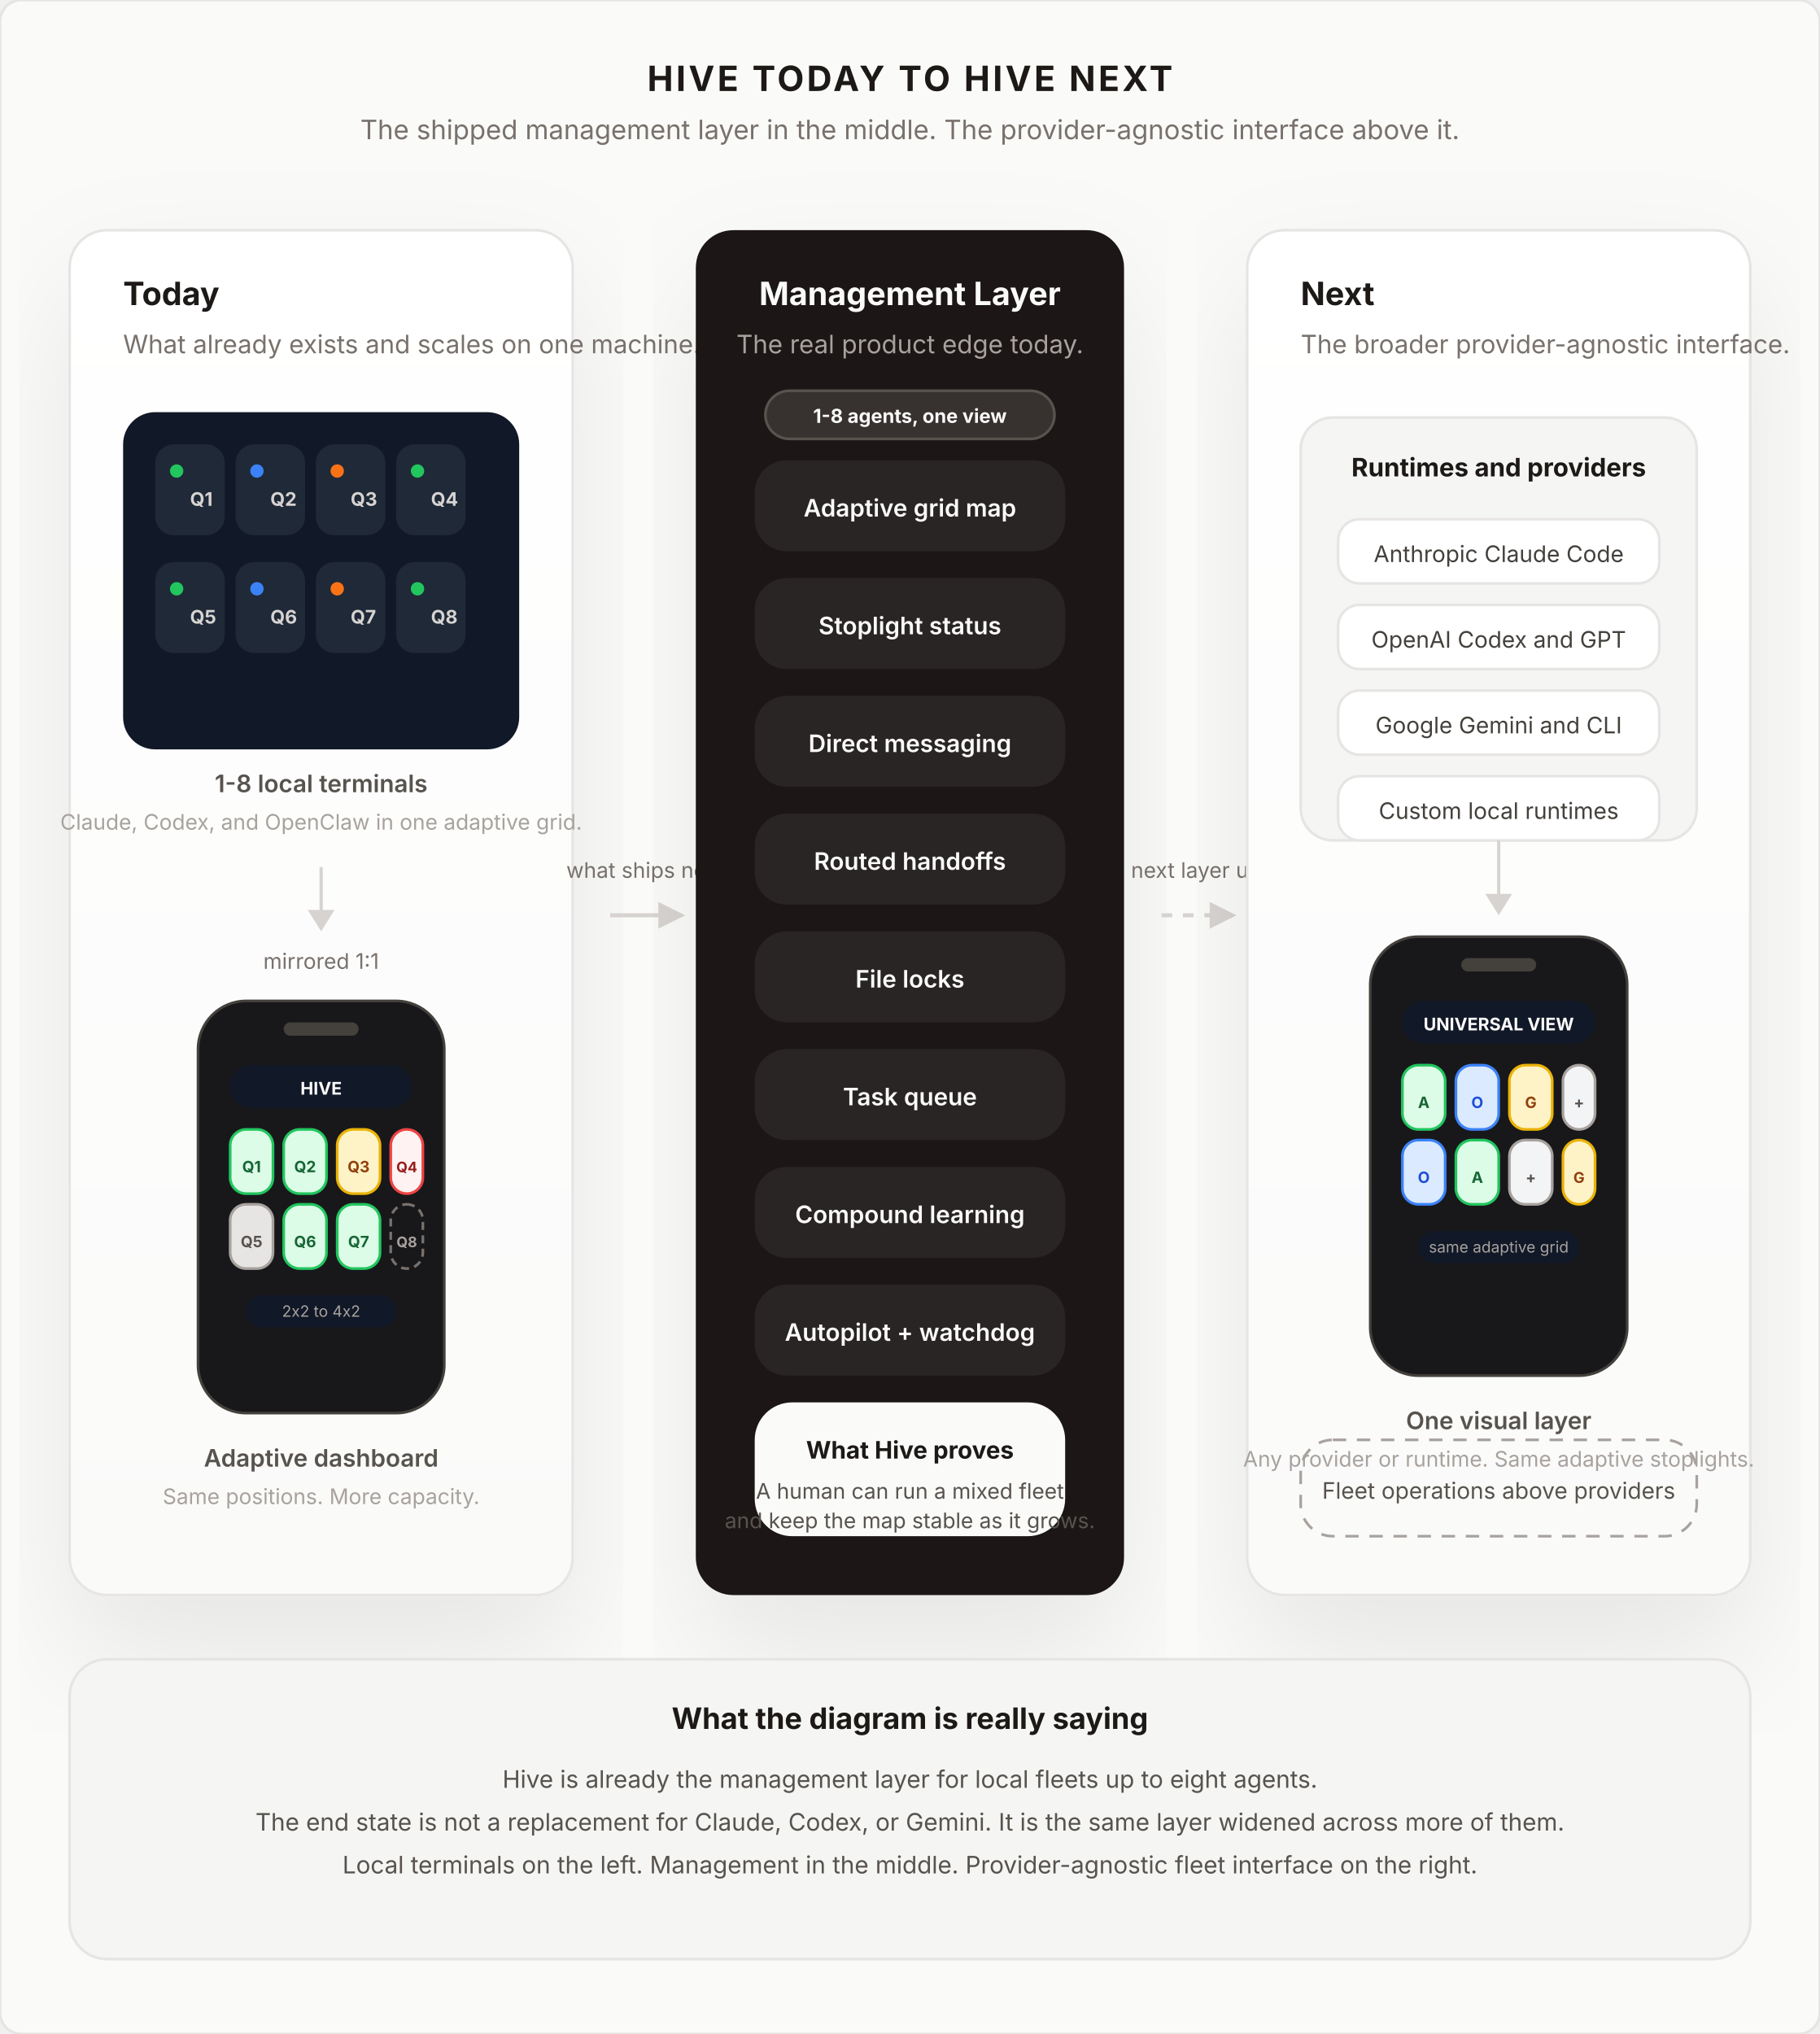
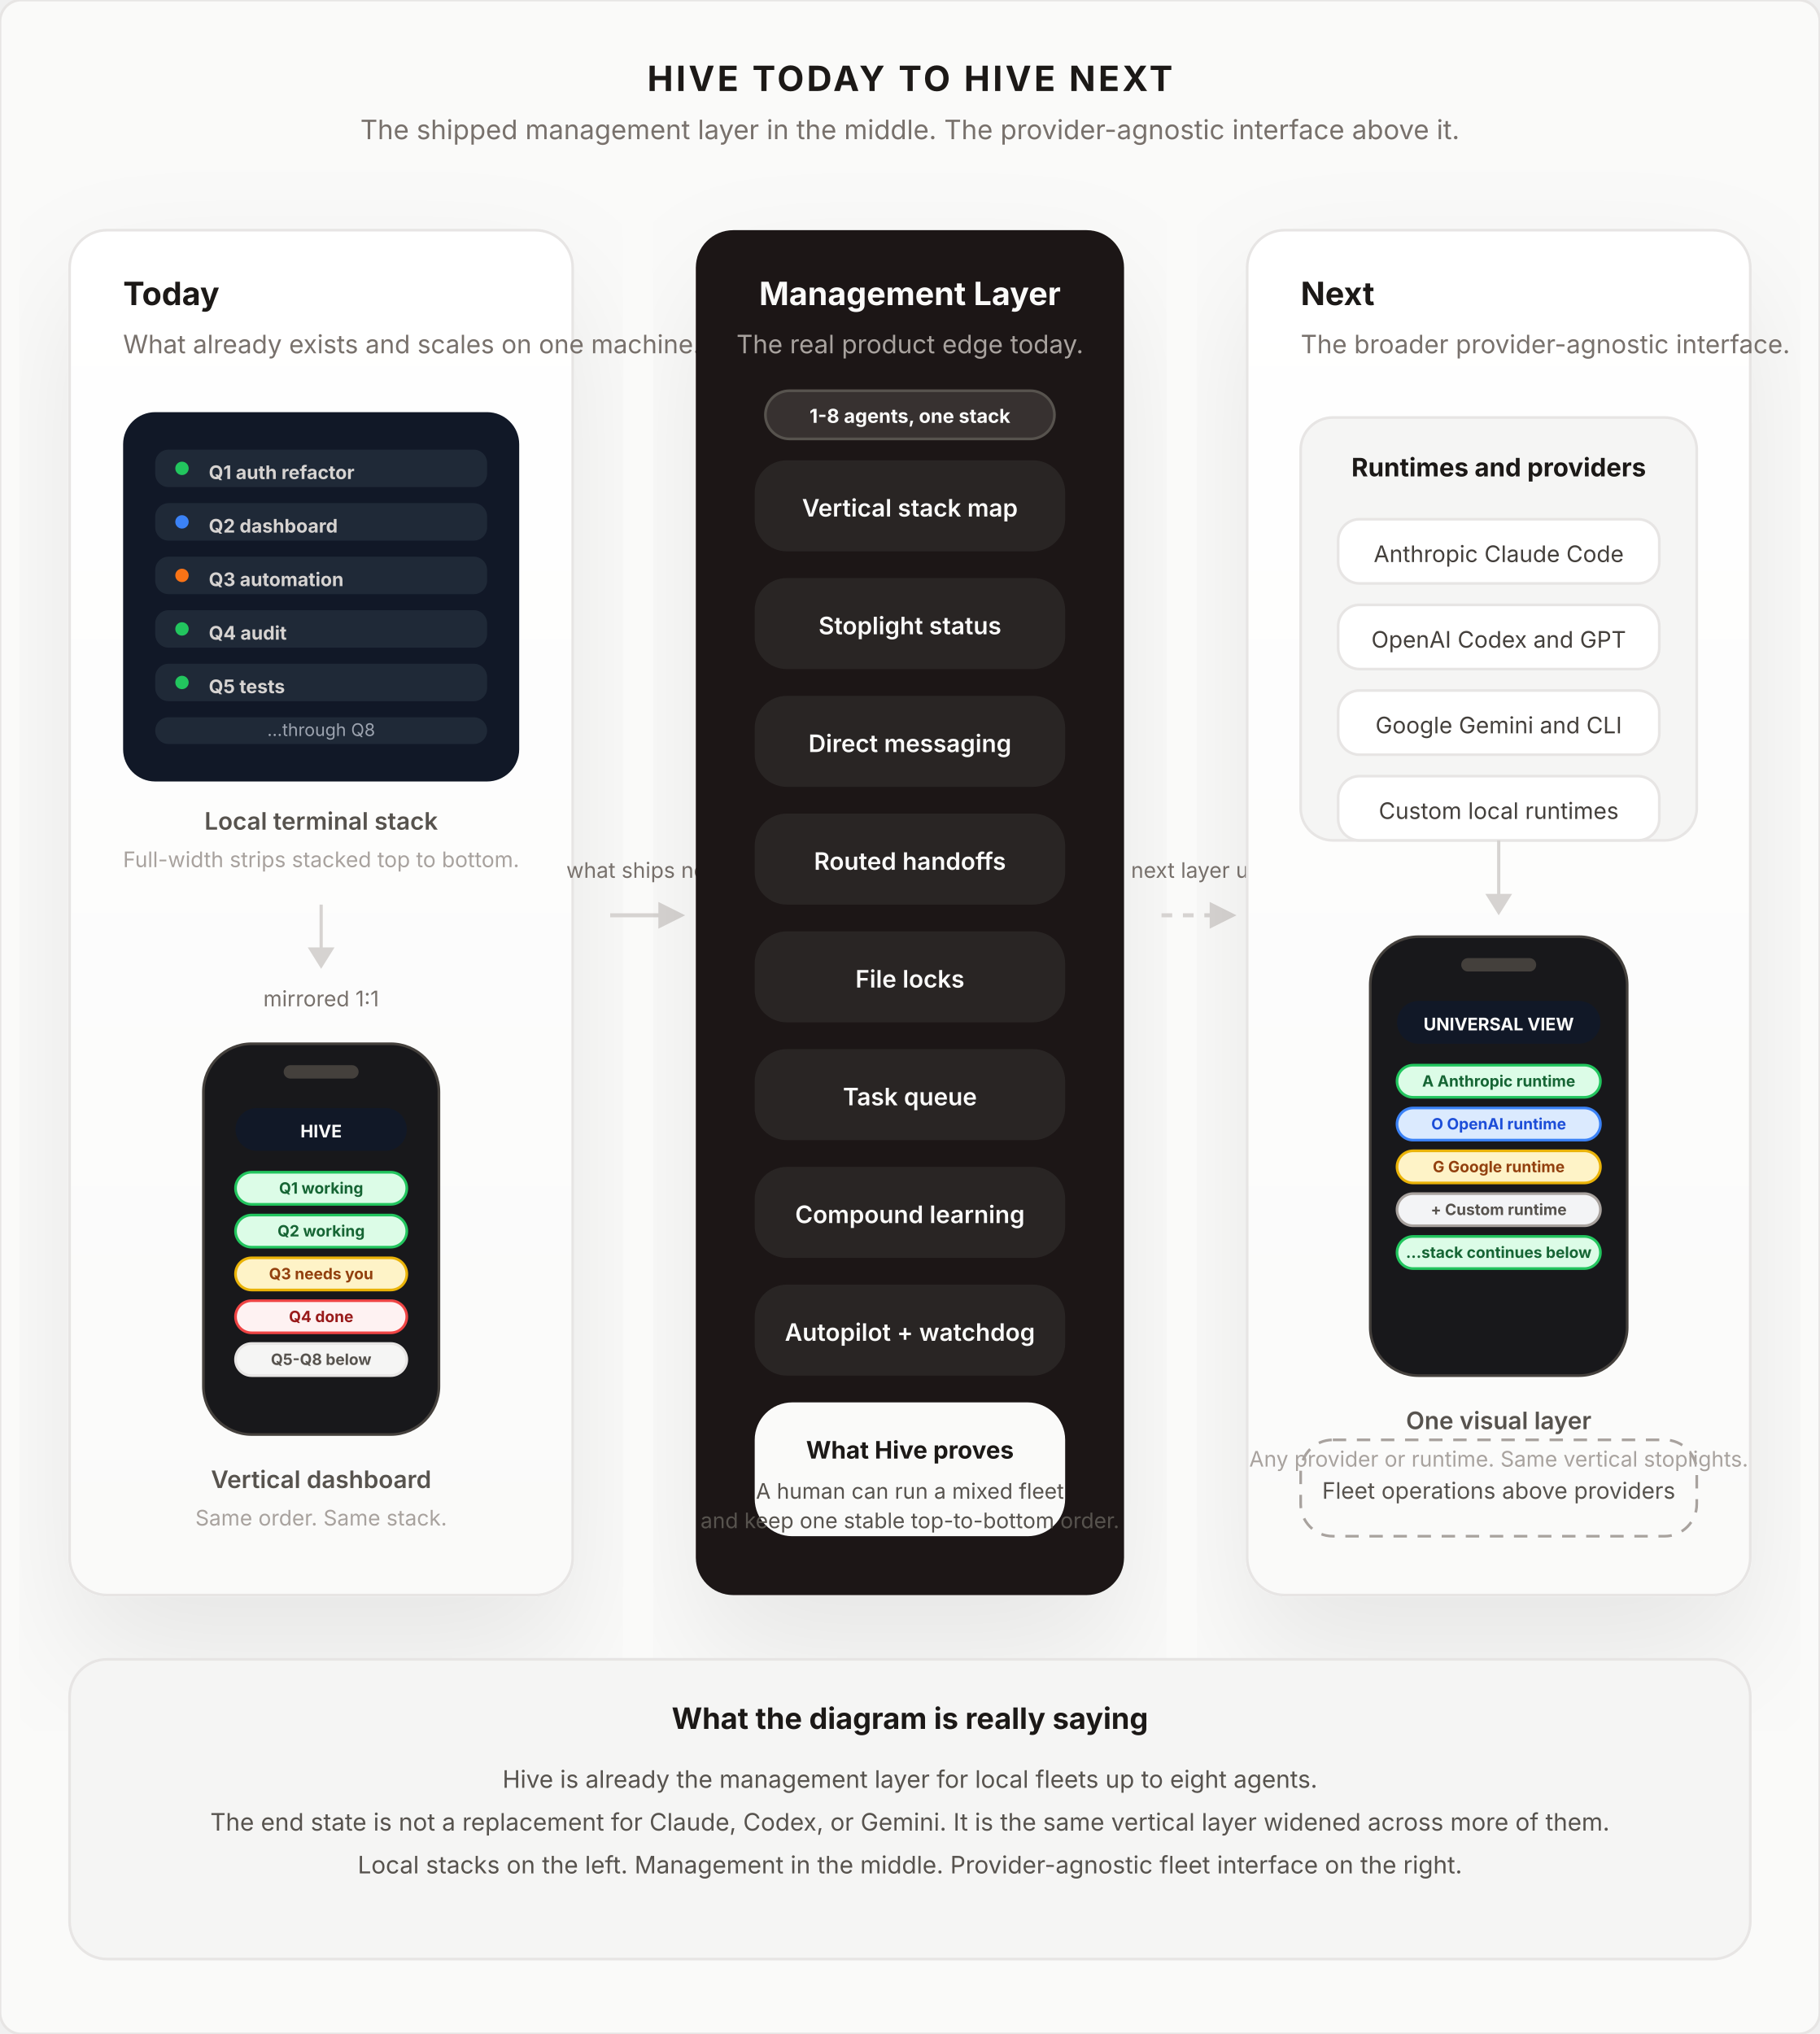
<svg xmlns="http://www.w3.org/2000/svg" viewBox="0 0 680 760" fill="none">
  <defs>
    <filter id="shadow">
      <feDropShadow dx="0" dy="10" stdDeviation="18" flood-color="#000" flood-opacity="0.12" />
      <feDropShadow dx="0" dy="22" stdDeviation="24" flood-color="#000" flood-opacity="0.08" />
    </filter>
    <linearGradient id="soft" x1="0" y1="0" x2="0" y2="1">
      <stop offset="0%" stop-color="#ffffff" />
      <stop offset="100%" stop-color="#fafaf9" />
    </linearGradient>
  </defs>
  <style>
    text { font-family: -apple-system, BlinkMacSystemFont, 'Segoe UI', sans-serif; }
  </style>
  <rect width="680" height="760" rx="8" fill="#fafaf9" stroke="#e7e5e4" stroke-width="1" />
  <text x="340" y="34" text-anchor="middle" font-size="13" font-weight="700" fill="#1c1917" letter-spacing="0.08em">HIVE TODAY TO HIVE NEXT</text>
  <text x="340" y="52" text-anchor="middle" font-size="10" fill="#78716c">The shipped management layer in the middle. The provider-agnostic interface above it.</text>
  <rect x="26" y="86" width="188" height="510" rx="14" fill="url(#soft)" stroke="#e7e5e4" stroke-width="1" filter="url(#shadow)" />
  <text x="46" y="114" font-size="12" font-weight="700" fill="#1c1917">Today</text>
  <text x="46" y="132" font-size="9.5" fill="#78716c">What already exists and scales on one machine.</text>
-   <rect x="46" y="154" width="148" height="126" rx="12" fill="#111827" />
-   <rect x="58" y="166" width="26" height="34" rx="7" fill="#1f2937" />
-   <circle cx="66" cy="176" r="2.5" fill="#22c55e" />
-   <text x="71" y="189" font-size="7" font-weight="700" fill="#d6d3d1">Q1</text>
-   <rect x="88" y="166" width="26" height="34" rx="7" fill="#1f2937" />
-   <circle cx="96" cy="176" r="2.5" fill="#3b82f6" />
-   <text x="101" y="189" font-size="7" font-weight="700" fill="#d6d3d1">Q2</text>
-   <rect x="118" y="166" width="26" height="34" rx="7" fill="#1f2937" />
-   <circle cx="126" cy="176" r="2.5" fill="#f97316" />
-   <text x="131" y="189" font-size="7" font-weight="700" fill="#d6d3d1">Q3</text>
-   <rect x="148" y="166" width="26" height="34" rx="7" fill="#1f2937" />
-   <circle cx="156" cy="176" r="2.5" fill="#22c55e" />
-   <text x="161" y="189" font-size="7" font-weight="700" fill="#d6d3d1">Q4</text>
-   <rect x="58" y="210" width="26" height="34" rx="7" fill="#1f2937" />
-   <circle cx="66" cy="220" r="2.5" fill="#22c55e" />
-   <text x="71" y="233" font-size="7" font-weight="700" fill="#d6d3d1">Q5</text>
-   <rect x="88" y="210" width="26" height="34" rx="7" fill="#1f2937" />
-   <circle cx="96" cy="220" r="2.5" fill="#3b82f6" />
-   <text x="101" y="233" font-size="7" font-weight="700" fill="#d6d3d1">Q6</text>
-   <rect x="118" y="210" width="26" height="34" rx="7" fill="#1f2937" />
-   <circle cx="126" cy="220" r="2.5" fill="#f97316" />
-   <text x="131" y="233" font-size="7" font-weight="700" fill="#d6d3d1">Q7</text>
-   <rect x="148" y="210" width="26" height="34" rx="7" fill="#1f2937" />
-   <circle cx="156" cy="220" r="2.5" fill="#22c55e" />
-   <text x="161" y="233" font-size="7" font-weight="700" fill="#d6d3d1">Q8</text>
-   <text x="120" y="296" text-anchor="middle" font-size="9" font-weight="600" fill="#57534e">1-8 local terminals</text>
-   <text x="120" y="310" text-anchor="middle" font-size="8" fill="#a8a29e">Claude, Codex, and OpenClaw in one adaptive grid.</text>
-   <line x1="120" y1="324" x2="120" y2="344" stroke="#d6d3d1" stroke-width="1.2" />
-   <polygon points="115,340 120,348 125,340" fill="#d6d3d1" />
-   <text x="120" y="362" text-anchor="middle" font-size="8" fill="#78716c">mirrored 1:1</text>
-   <rect x="74" y="374" width="92" height="154" rx="18" fill="#18181b" stroke="#44403c" stroke-width="1" />
-   <rect x="106" y="382" width="28" height="5" rx="2.5" fill="#44403c" />
-   <rect x="86" y="398" width="68" height="16" rx="8" fill="#111827" />
-   <text x="120" y="409" text-anchor="middle" font-size="6.5" font-weight="700" fill="#fafaf9">HIVE</text>
-   <rect x="86" y="422" width="16" height="24" rx="6" fill="#dcfce7" stroke="#22c55e" stroke-width="1" />
-   <text x="94" y="438" text-anchor="middle" font-size="5.8" font-weight="700" fill="#166534">Q1</text>
-   <rect x="106" y="422" width="16" height="24" rx="6" fill="#dcfce7" stroke="#22c55e" stroke-width="1" />
-   <text x="114" y="438" text-anchor="middle" font-size="5.8" font-weight="700" fill="#166534">Q2</text>
-   <rect x="126" y="422" width="16" height="24" rx="6" fill="#fef3c7" stroke="#eab308" stroke-width="1" />
-   <text x="134" y="438" text-anchor="middle" font-size="5.8" font-weight="700" fill="#92400e">Q3</text>
-   <rect x="146" y="422" width="12" height="24" rx="6" fill="#fef2f2" stroke="#ef4444" stroke-width="1" />
-   <text x="152" y="438" text-anchor="middle" font-size="5.4" font-weight="700" fill="#991b1b">Q4</text>
-   <rect x="86" y="450" width="16" height="24" rx="6" fill="#e7e5e4" stroke="#a8a29e" stroke-width="1" />
-   <text x="94" y="466" text-anchor="middle" font-size="5.8" font-weight="700" fill="#57534e">Q5</text>
-   <rect x="106" y="450" width="16" height="24" rx="6" fill="#dcfce7" stroke="#22c55e" stroke-width="1" />
-   <text x="114" y="466" text-anchor="middle" font-size="5.8" font-weight="700" fill="#166534">Q6</text>
-   <rect x="126" y="450" width="16" height="24" rx="6" fill="#dcfce7" stroke="#22c55e" stroke-width="1" />
-   <text x="134" y="466" text-anchor="middle" font-size="5.8" font-weight="700" fill="#166534">Q7</text>
-   <rect x="146" y="450" width="12" height="24" rx="6" fill="none" stroke="#78716c" stroke-width="1" stroke-dasharray="3 2" />
-   <text x="152" y="466" text-anchor="middle" font-size="5.4" font-weight="700" fill="#a8a29e">Q8</text>
-   <rect x="92" y="484" width="56" height="12" rx="6" fill="#111827" />
-   <text x="120" y="492" text-anchor="middle" font-size="5.8" fill="#a8a29e">2x2 to 4x2</text>
-   <text x="120" y="548" text-anchor="middle" font-size="9" font-weight="600" fill="#57534e">Adaptive dashboard</text>
-   <text x="120" y="562" text-anchor="middle" font-size="8" fill="#a8a29e">Same positions. More capacity.</text>
+   <rect x="46" y="154" width="148" height="138" rx="12" fill="#111827" />
+   <rect x="58" y="168" width="124" height="14" rx="5" fill="#1f2937" />
+   <circle cx="68" cy="175" r="2.5" fill="#22c55e" />
+   <text x="78" y="179" font-size="7" font-weight="700" fill="#d6d3d1">Q1  auth refactor</text>
+   <rect x="58" y="188" width="124" height="14" rx="5" fill="#1f2937" />
+   <circle cx="68" cy="195" r="2.5" fill="#3b82f6" />
+   <text x="78" y="199" font-size="7" font-weight="700" fill="#d6d3d1">Q2  dashboard</text>
+   <rect x="58" y="208" width="124" height="14" rx="5" fill="#1f2937" />
+   <circle cx="68" cy="215" r="2.5" fill="#f97316" />
+   <text x="78" y="219" font-size="7" font-weight="700" fill="#d6d3d1">Q3  automation</text>
+   <rect x="58" y="228" width="124" height="14" rx="5" fill="#1f2937" />
+   <circle cx="68" cy="235" r="2.5" fill="#22c55e" />
+   <text x="78" y="239" font-size="7" font-weight="700" fill="#d6d3d1">Q4  audit</text>
+   <rect x="58" y="248" width="124" height="14" rx="5" fill="#1f2937" />
+   <circle cx="68" cy="255" r="2.5" fill="#22c55e" />
+   <text x="78" y="259" font-size="7" font-weight="700" fill="#d6d3d1">Q5  tests</text>
+   <rect x="58" y="268" width="124" height="10" rx="5" fill="#1f2937" />
+   <text x="120" y="275" text-anchor="middle" font-size="6.5" fill="#9ca3af">...through Q8</text>
+   <text x="120" y="310" text-anchor="middle" font-size="9" font-weight="600" fill="#57534e">Local terminal stack</text>
+   <text x="120" y="324" text-anchor="middle" font-size="8" fill="#a8a29e">Full-width strips stacked top to bottom.</text>
+   <line x1="120" y1="338" x2="120" y2="358" stroke="#d6d3d1" stroke-width="1.2" />
+   <polygon points="115,354 120,362 125,354" fill="#d6d3d1" />
+   <text x="120" y="376" text-anchor="middle" font-size="8" fill="#78716c">mirrored 1:1</text>
+   <rect x="76" y="390" width="88" height="146" rx="18" fill="#18181b" stroke="#44403c" stroke-width="1" />
+   <rect x="106" y="398" width="28" height="5" rx="2.5" fill="#44403c" />
+   <rect x="88" y="414" width="64" height="16" rx="8" fill="#111827" />
+   <text x="120" y="425" text-anchor="middle" font-size="6.5" font-weight="700" fill="#fafaf9">HIVE</text>
+   <rect x="88" y="438" width="64" height="12" rx="6" fill="#dcfce7" stroke="#22c55e" stroke-width="1" />
+   <text x="120" y="446" text-anchor="middle" font-size="5.8" font-weight="700" fill="#166534">Q1  working</text>
+   <rect x="88" y="454" width="64" height="12" rx="6" fill="#dcfce7" stroke="#22c55e" stroke-width="1" />
+   <text x="120" y="462" text-anchor="middle" font-size="5.8" font-weight="700" fill="#166534">Q2  working</text>
+   <rect x="88" y="470" width="64" height="12" rx="6" fill="#fef3c7" stroke="#eab308" stroke-width="1" />
+   <text x="120" y="478" text-anchor="middle" font-size="5.8" font-weight="700" fill="#92400e">Q3  needs you</text>
+   <rect x="88" y="486" width="64" height="12" rx="6" fill="#fef2f2" stroke="#ef4444" stroke-width="1" />
+   <text x="120" y="494" text-anchor="middle" font-size="5.8" font-weight="700" fill="#991b1b">Q4  done</text>
+   <rect x="88" y="502" width="64" height="12" rx="6" fill="#f5f5f4" stroke="#e7e5e4" stroke-width="1" />
+   <text x="120" y="510" text-anchor="middle" font-size="5.8" font-weight="700" fill="#57534e">Q5-Q8 below</text>
+   <text x="120" y="556" text-anchor="middle" font-size="9" font-weight="600" fill="#57534e">Vertical dashboard</text>
+   <text x="120" y="570" text-anchor="middle" font-size="8" fill="#a8a29e">Same order. Same stack.</text>
  <line x1="228" y1="342" x2="250" y2="342" stroke="#d6d3d1" stroke-width="1.5" />
  <polygon points="246,337 256,342 246,347" fill="#d6d3d1" />
  <text x="241" y="328" text-anchor="middle" font-size="8" fill="#78716c">what ships now</text>
  <rect x="260" y="86" width="160" height="510" rx="14" fill="#1c1917" filter="url(#shadow)" />
  <text x="340" y="114" text-anchor="middle" font-size="12" font-weight="700" fill="#fafaf9">Management Layer</text>
  <text x="340" y="132" text-anchor="middle" font-size="9.5" fill="#a8a29e">The real product edge today.</text>
  <rect x="286" y="146" width="108" height="18" rx="9" fill="#fafaf9" fill-opacity="0.12" stroke="#57534e" stroke-width="1" />
-   <text x="340" y="158" text-anchor="middle" font-size="7.2" font-weight="700" fill="#fafaf9">1-8 agents, one view</text>
+   <text x="340" y="158" text-anchor="middle" font-size="7.2" font-weight="700" fill="#fafaf9">1-8 agents, one stack</text>
  <rect x="282" y="172" width="116" height="34" rx="12" fill="#292524" />
-   <text x="340" y="193" text-anchor="middle" font-size="9" font-weight="600" fill="#fafaf9">Adaptive grid map</text>
+   <text x="340" y="193" text-anchor="middle" font-size="9" font-weight="600" fill="#fafaf9">Vertical stack map</text>
  <rect x="282" y="216" width="116" height="34" rx="12" fill="#292524" />
  <text x="340" y="237" text-anchor="middle" font-size="9" font-weight="600" fill="#fafaf9">Stoplight status</text>
  <rect x="282" y="260" width="116" height="34" rx="12" fill="#292524" />
  <text x="340" y="281" text-anchor="middle" font-size="9" font-weight="600" fill="#fafaf9">Direct messaging</text>
  <rect x="282" y="304" width="116" height="34" rx="12" fill="#292524" />
  <text x="340" y="325" text-anchor="middle" font-size="9" font-weight="600" fill="#fafaf9">Routed handoffs</text>
  <rect x="282" y="348" width="116" height="34" rx="12" fill="#292524" />
  <text x="340" y="369" text-anchor="middle" font-size="9" font-weight="600" fill="#fafaf9">File locks</text>
  <rect x="282" y="392" width="116" height="34" rx="12" fill="#292524" />
  <text x="340" y="413" text-anchor="middle" font-size="9" font-weight="600" fill="#fafaf9">Task queue</text>
  <rect x="282" y="436" width="116" height="34" rx="12" fill="#292524" />
  <text x="340" y="457" text-anchor="middle" font-size="9" font-weight="600" fill="#fafaf9">Compound learning</text>
  <rect x="282" y="480" width="116" height="34" rx="12" fill="#292524" />
  <text x="340" y="501" text-anchor="middle" font-size="9" font-weight="600" fill="#fafaf9">Autopilot + watchdog</text>
  <rect x="282" y="524" width="116" height="50" rx="14" fill="#fafaf9" />
  <text x="340" y="545" text-anchor="middle" font-size="9" font-weight="700" fill="#1c1917">What Hive proves</text>
  <text x="340" y="560" text-anchor="middle" font-size="8" fill="#57534e">A human can run a mixed fleet</text>
-   <text x="340" y="571" text-anchor="middle" font-size="8" fill="#57534e">and keep the map stable as it grows.</text>
+   <text x="340" y="571" text-anchor="middle" font-size="8" fill="#57534e">and keep one stable top-to-bottom order.</text>
  <line x1="434" y1="342" x2="456" y2="342" stroke="#d6d3d1" stroke-width="1.5" stroke-dasharray="4 4" />
  <polygon points="452,337 462,342 452,347" fill="#d6d3d1" />
  <text x="447" y="328" text-anchor="middle" font-size="8" fill="#78716c">next layer up</text>
  <rect x="466" y="86" width="188" height="510" rx="14" fill="url(#soft)" stroke="#e7e5e4" stroke-width="1" filter="url(#shadow)" />
  <text x="486" y="114" font-size="12" font-weight="700" fill="#1c1917">Next</text>
  <text x="486" y="132" font-size="9.5" fill="#78716c">The broader provider-agnostic interface.</text>
  <rect x="486" y="156" width="148" height="158" rx="12" fill="#f5f5f4" stroke="#e7e5e4" stroke-width="1" />
  <text x="560" y="178" text-anchor="middle" font-size="9.5" font-weight="700" fill="#1c1917">Runtimes and providers</text>
  <rect x="500" y="194" width="120" height="24" rx="8" fill="#ffffff" stroke="#e7e5e4" stroke-width="1" />
  <text x="560" y="210" text-anchor="middle" font-size="8.5" fill="#44403c">Anthropic  Claude Code</text>
  <rect x="500" y="226" width="120" height="24" rx="8" fill="#ffffff" stroke="#e7e5e4" stroke-width="1" />
  <text x="560" y="242" text-anchor="middle" font-size="8.5" fill="#44403c">OpenAI  Codex and GPT</text>
  <rect x="500" y="258" width="120" height="24" rx="8" fill="#ffffff" stroke="#e7e5e4" stroke-width="1" />
  <text x="560" y="274" text-anchor="middle" font-size="8.5" fill="#44403c">Google  Gemini and CLI</text>
  <rect x="500" y="290" width="120" height="24" rx="8" fill="#ffffff" stroke="#e7e5e4" stroke-width="1" />
  <text x="560" y="306" text-anchor="middle" font-size="8.5" fill="#44403c">Custom  local runtimes</text>
  <line x1="560" y1="314" x2="560" y2="338" stroke="#d6d3d1" stroke-width="1.2" />
  <polygon points="555,334 560,342 565,334" fill="#d6d3d1" />
  <rect x="512" y="350" width="96" height="164" rx="18" fill="#18181b" stroke="#44403c" stroke-width="1" />
  <rect x="546" y="358" width="28" height="5" rx="2.5" fill="#44403c" />
-   <rect x="524" y="374" width="72" height="16" rx="8" fill="#111827" />
+   <rect x="522" y="374" width="76" height="16" rx="8" fill="#111827" />
  <text x="560" y="385" text-anchor="middle" font-size="6.5" font-weight="700" fill="#fafaf9">UNIVERSAL VIEW</text>
-   <rect x="524" y="398" width="16" height="24" rx="6" fill="#dcfce7" stroke="#22c55e" stroke-width="1" />
-   <text x="532" y="414" text-anchor="middle" font-size="5.8" font-weight="700" fill="#166534">A</text>
-   <rect x="544" y="398" width="16" height="24" rx="6" fill="#dbeafe" stroke="#3b82f6" stroke-width="1" />
-   <text x="552" y="414" text-anchor="middle" font-size="5.8" font-weight="700" fill="#1d4ed8">O</text>
-   <rect x="564" y="398" width="16" height="24" rx="6" fill="#fef3c7" stroke="#eab308" stroke-width="1" />
-   <text x="572" y="414" text-anchor="middle" font-size="5.8" font-weight="700" fill="#92400e">G</text>
-   <rect x="584" y="398" width="12" height="24" rx="6" fill="#f3f4f6" stroke="#a8a29e" stroke-width="1" />
-   <text x="590" y="414" text-anchor="middle" font-size="5.8" font-weight="700" fill="#57534e">+</text>
-   <rect x="524" y="426" width="16" height="24" rx="6" fill="#dbeafe" stroke="#3b82f6" stroke-width="1" />
-   <text x="532" y="442" text-anchor="middle" font-size="5.8" font-weight="700" fill="#1d4ed8">O</text>
-   <rect x="544" y="426" width="16" height="24" rx="6" fill="#dcfce7" stroke="#22c55e" stroke-width="1" />
-   <text x="552" y="442" text-anchor="middle" font-size="5.8" font-weight="700" fill="#166534">A</text>
-   <rect x="564" y="426" width="16" height="24" rx="6" fill="#f3f4f6" stroke="#a8a29e" stroke-width="1" />
-   <text x="572" y="442" text-anchor="middle" font-size="5.8" font-weight="700" fill="#57534e">+</text>
-   <rect x="584" y="426" width="12" height="24" rx="6" fill="#fef3c7" stroke="#eab308" stroke-width="1" />
-   <text x="590" y="442" text-anchor="middle" font-size="5.6" font-weight="700" fill="#92400e">G</text>
-   <rect x="530" y="460" width="60" height="12" rx="6" fill="#111827" />
-   <text x="560" y="468" text-anchor="middle" font-size="5.8" fill="#a8a29e">same adaptive grid</text>
+   <rect x="522" y="398" width="76" height="12" rx="6" fill="#dcfce7" stroke="#22c55e" stroke-width="1" />
+   <text x="560" y="406" text-anchor="middle" font-size="5.8" font-weight="700" fill="#166534">A  Anthropic runtime</text>
+   <rect x="522" y="414" width="76" height="12" rx="6" fill="#dbeafe" stroke="#3b82f6" stroke-width="1" />
+   <text x="560" y="422" text-anchor="middle" font-size="5.8" font-weight="700" fill="#1d4ed8">O  OpenAI runtime</text>
+   <rect x="522" y="430" width="76" height="12" rx="6" fill="#fef3c7" stroke="#eab308" stroke-width="1" />
+   <text x="560" y="438" text-anchor="middle" font-size="5.8" font-weight="700" fill="#92400e">G  Google runtime</text>
+   <rect x="522" y="446" width="76" height="12" rx="6" fill="#f3f4f6" stroke="#a8a29e" stroke-width="1" />
+   <text x="560" y="454" text-anchor="middle" font-size="5.8" font-weight="700" fill="#57534e">+  Custom runtime</text>
+   <rect x="522" y="462" width="76" height="12" rx="6" fill="#dcfce7" stroke="#22c55e" stroke-width="1" />
+   <text x="560" y="470" text-anchor="middle" font-size="5.8" font-weight="700" fill="#166534">...stack continues below</text>
  <text x="560" y="534" text-anchor="middle" font-size="9" font-weight="600" fill="#57534e">One visual layer</text>
-   <text x="560" y="548" text-anchor="middle" font-size="8" fill="#a8a29e">Any provider or runtime. Same adaptive stoplights.</text>
+   <text x="560" y="548" text-anchor="middle" font-size="8" fill="#a8a29e">Any provider or runtime. Same vertical stoplights.</text>
  <rect x="486" y="538" width="148" height="36" rx="12" fill="none" stroke="#a8a29e" stroke-width="1" stroke-dasharray="5 4" />
  <text x="560" y="560" text-anchor="middle" font-size="8.5" fill="#57534e">Fleet operations above providers</text>
  <rect x="26" y="620" width="628" height="112" rx="14" fill="#f5f5f4" stroke="#e7e5e4" stroke-width="1" />
  <text x="340" y="646" text-anchor="middle" font-size="11" font-weight="700" fill="#1c1917">What the diagram is really saying</text>
  <text x="340" y="668" text-anchor="middle" font-size="9" fill="#57534e">Hive is already the management layer for local fleets up to eight agents.</text>
-   <text x="340" y="684" text-anchor="middle" font-size="9" fill="#57534e">The end state is not a replacement for Claude, Codex, or Gemini. It is the same layer widened across more of them.</text>
-   <text x="340" y="700" text-anchor="middle" font-size="9" fill="#57534e">Local terminals on the left. Management in the middle. Provider-agnostic fleet interface on the right.</text>
+   <text x="340" y="684" text-anchor="middle" font-size="9" fill="#57534e">The end state is not a replacement for Claude, Codex, or Gemini. It is the same vertical layer widened across more of them.</text>
+   <text x="340" y="700" text-anchor="middle" font-size="9" fill="#57534e">Local stacks on the left. Management in the middle. Provider-agnostic fleet interface on the right.</text>
</svg>
